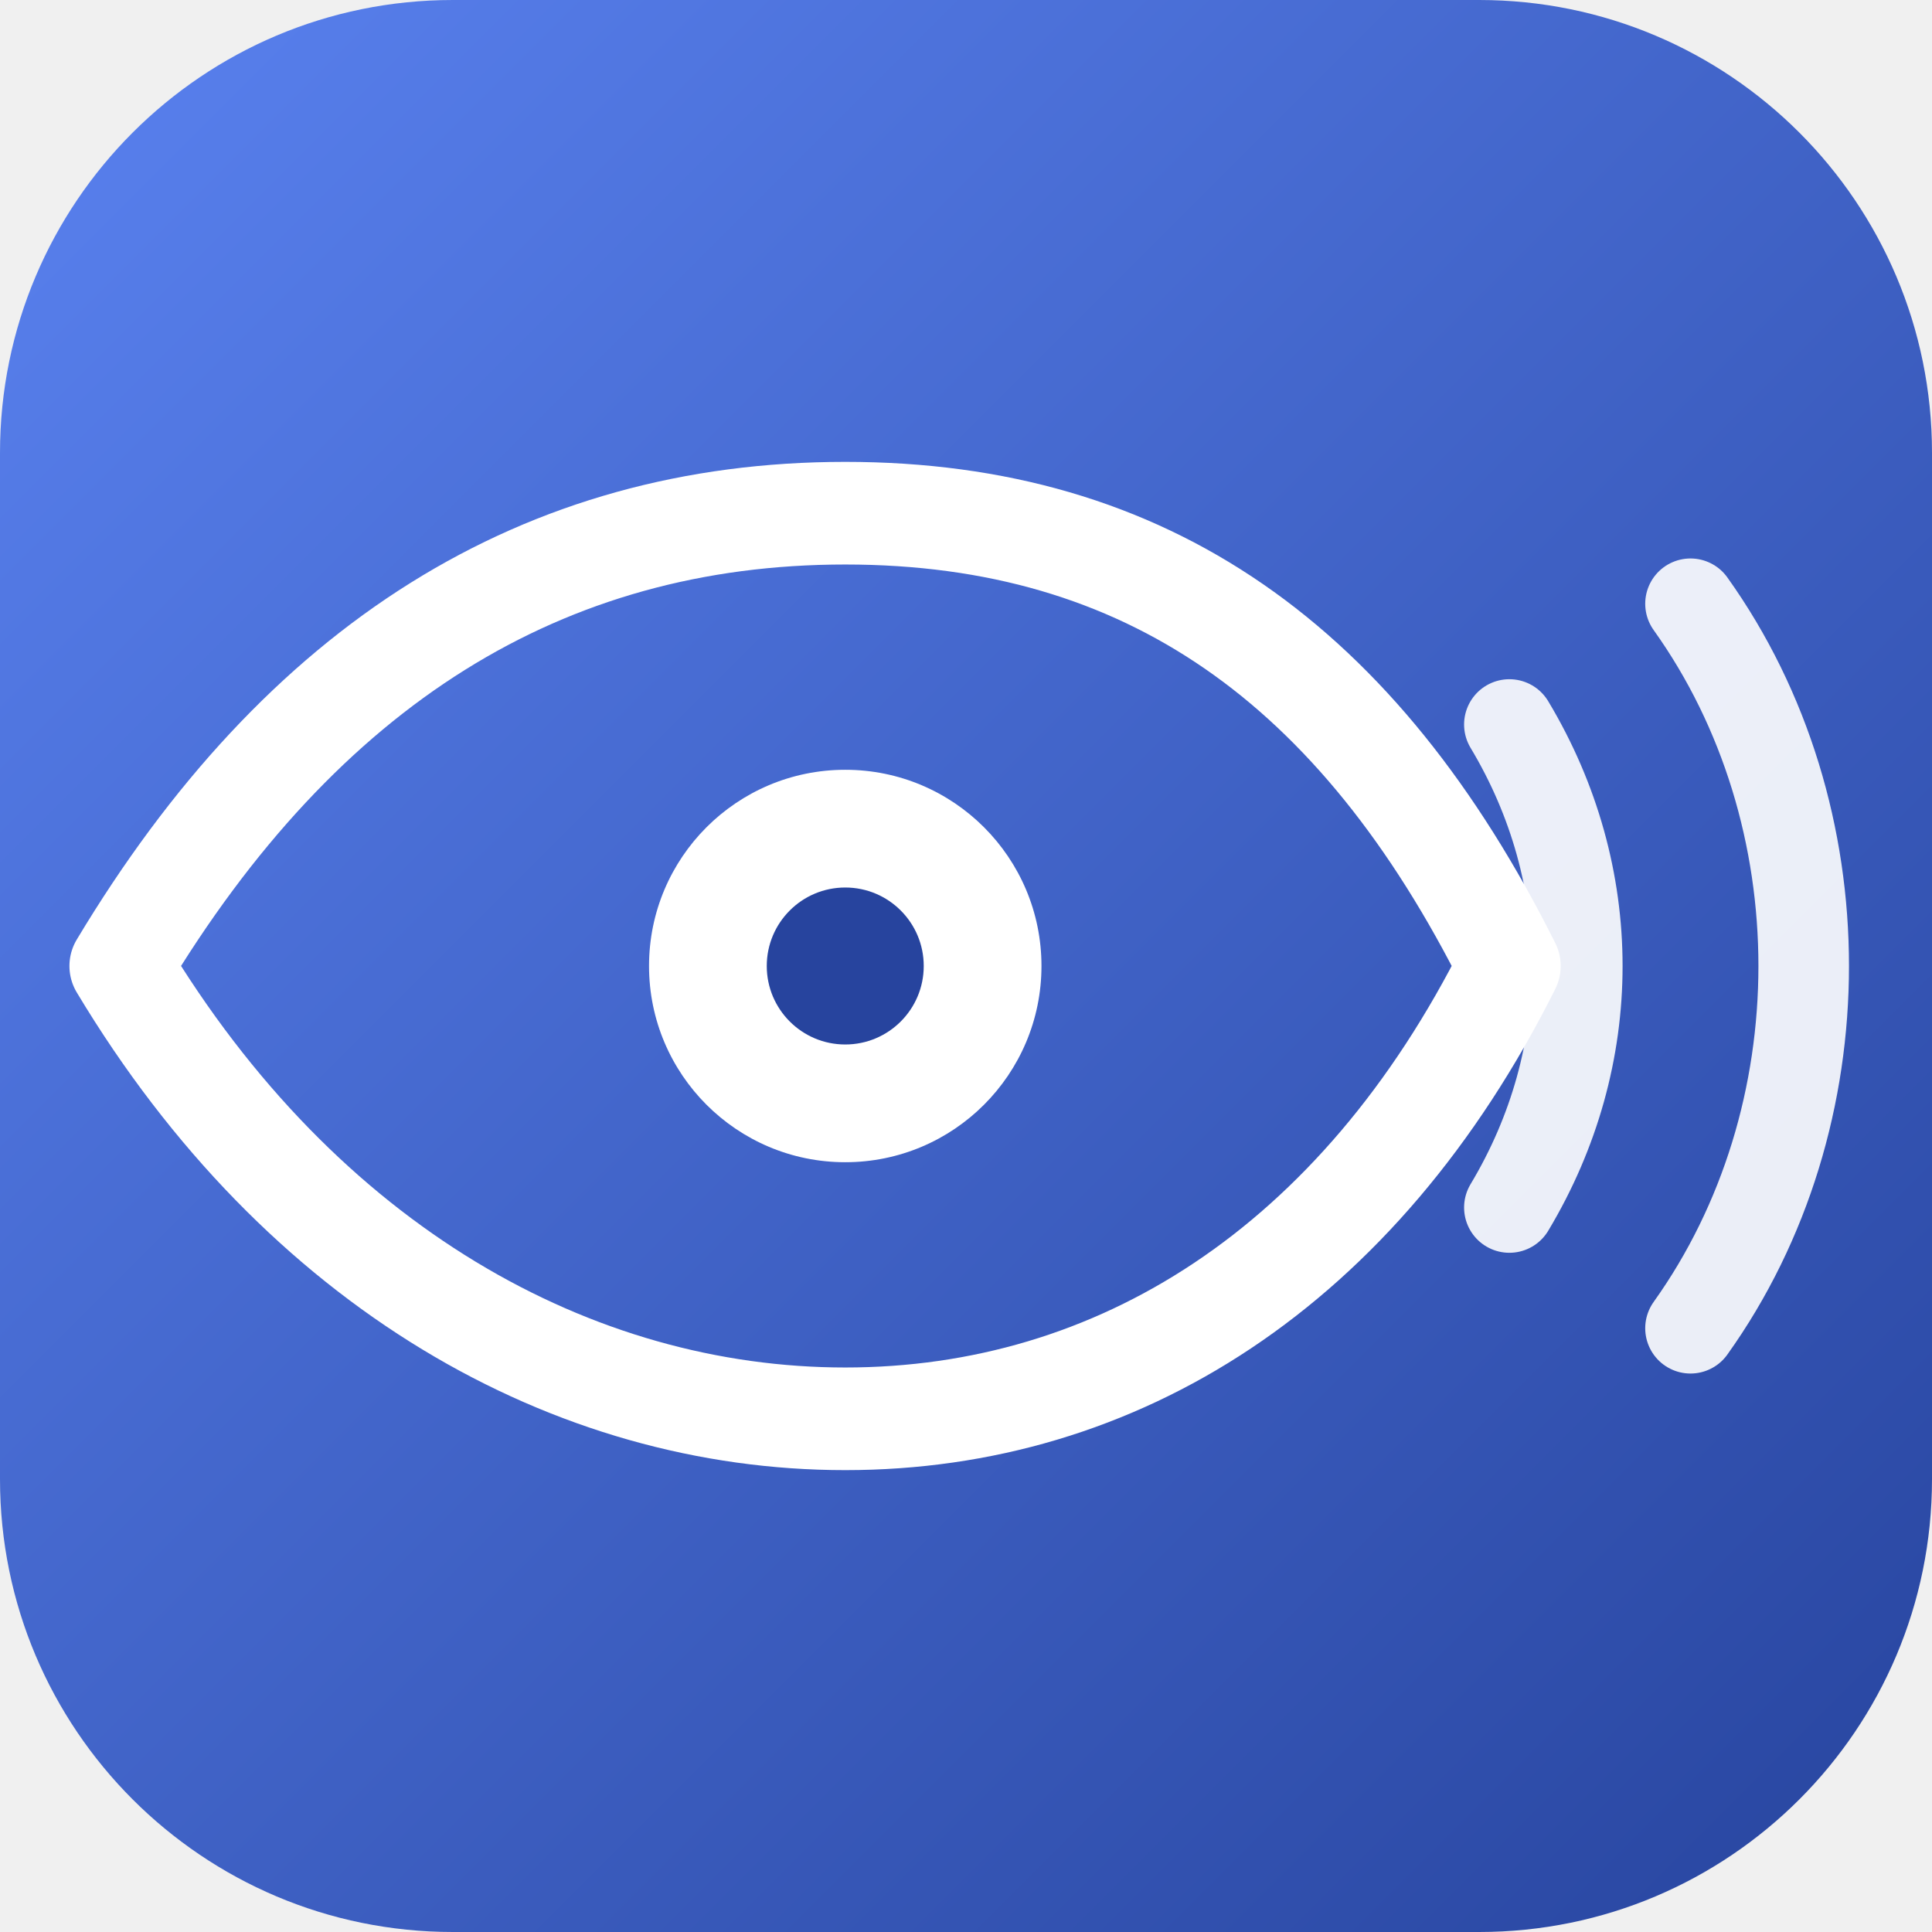
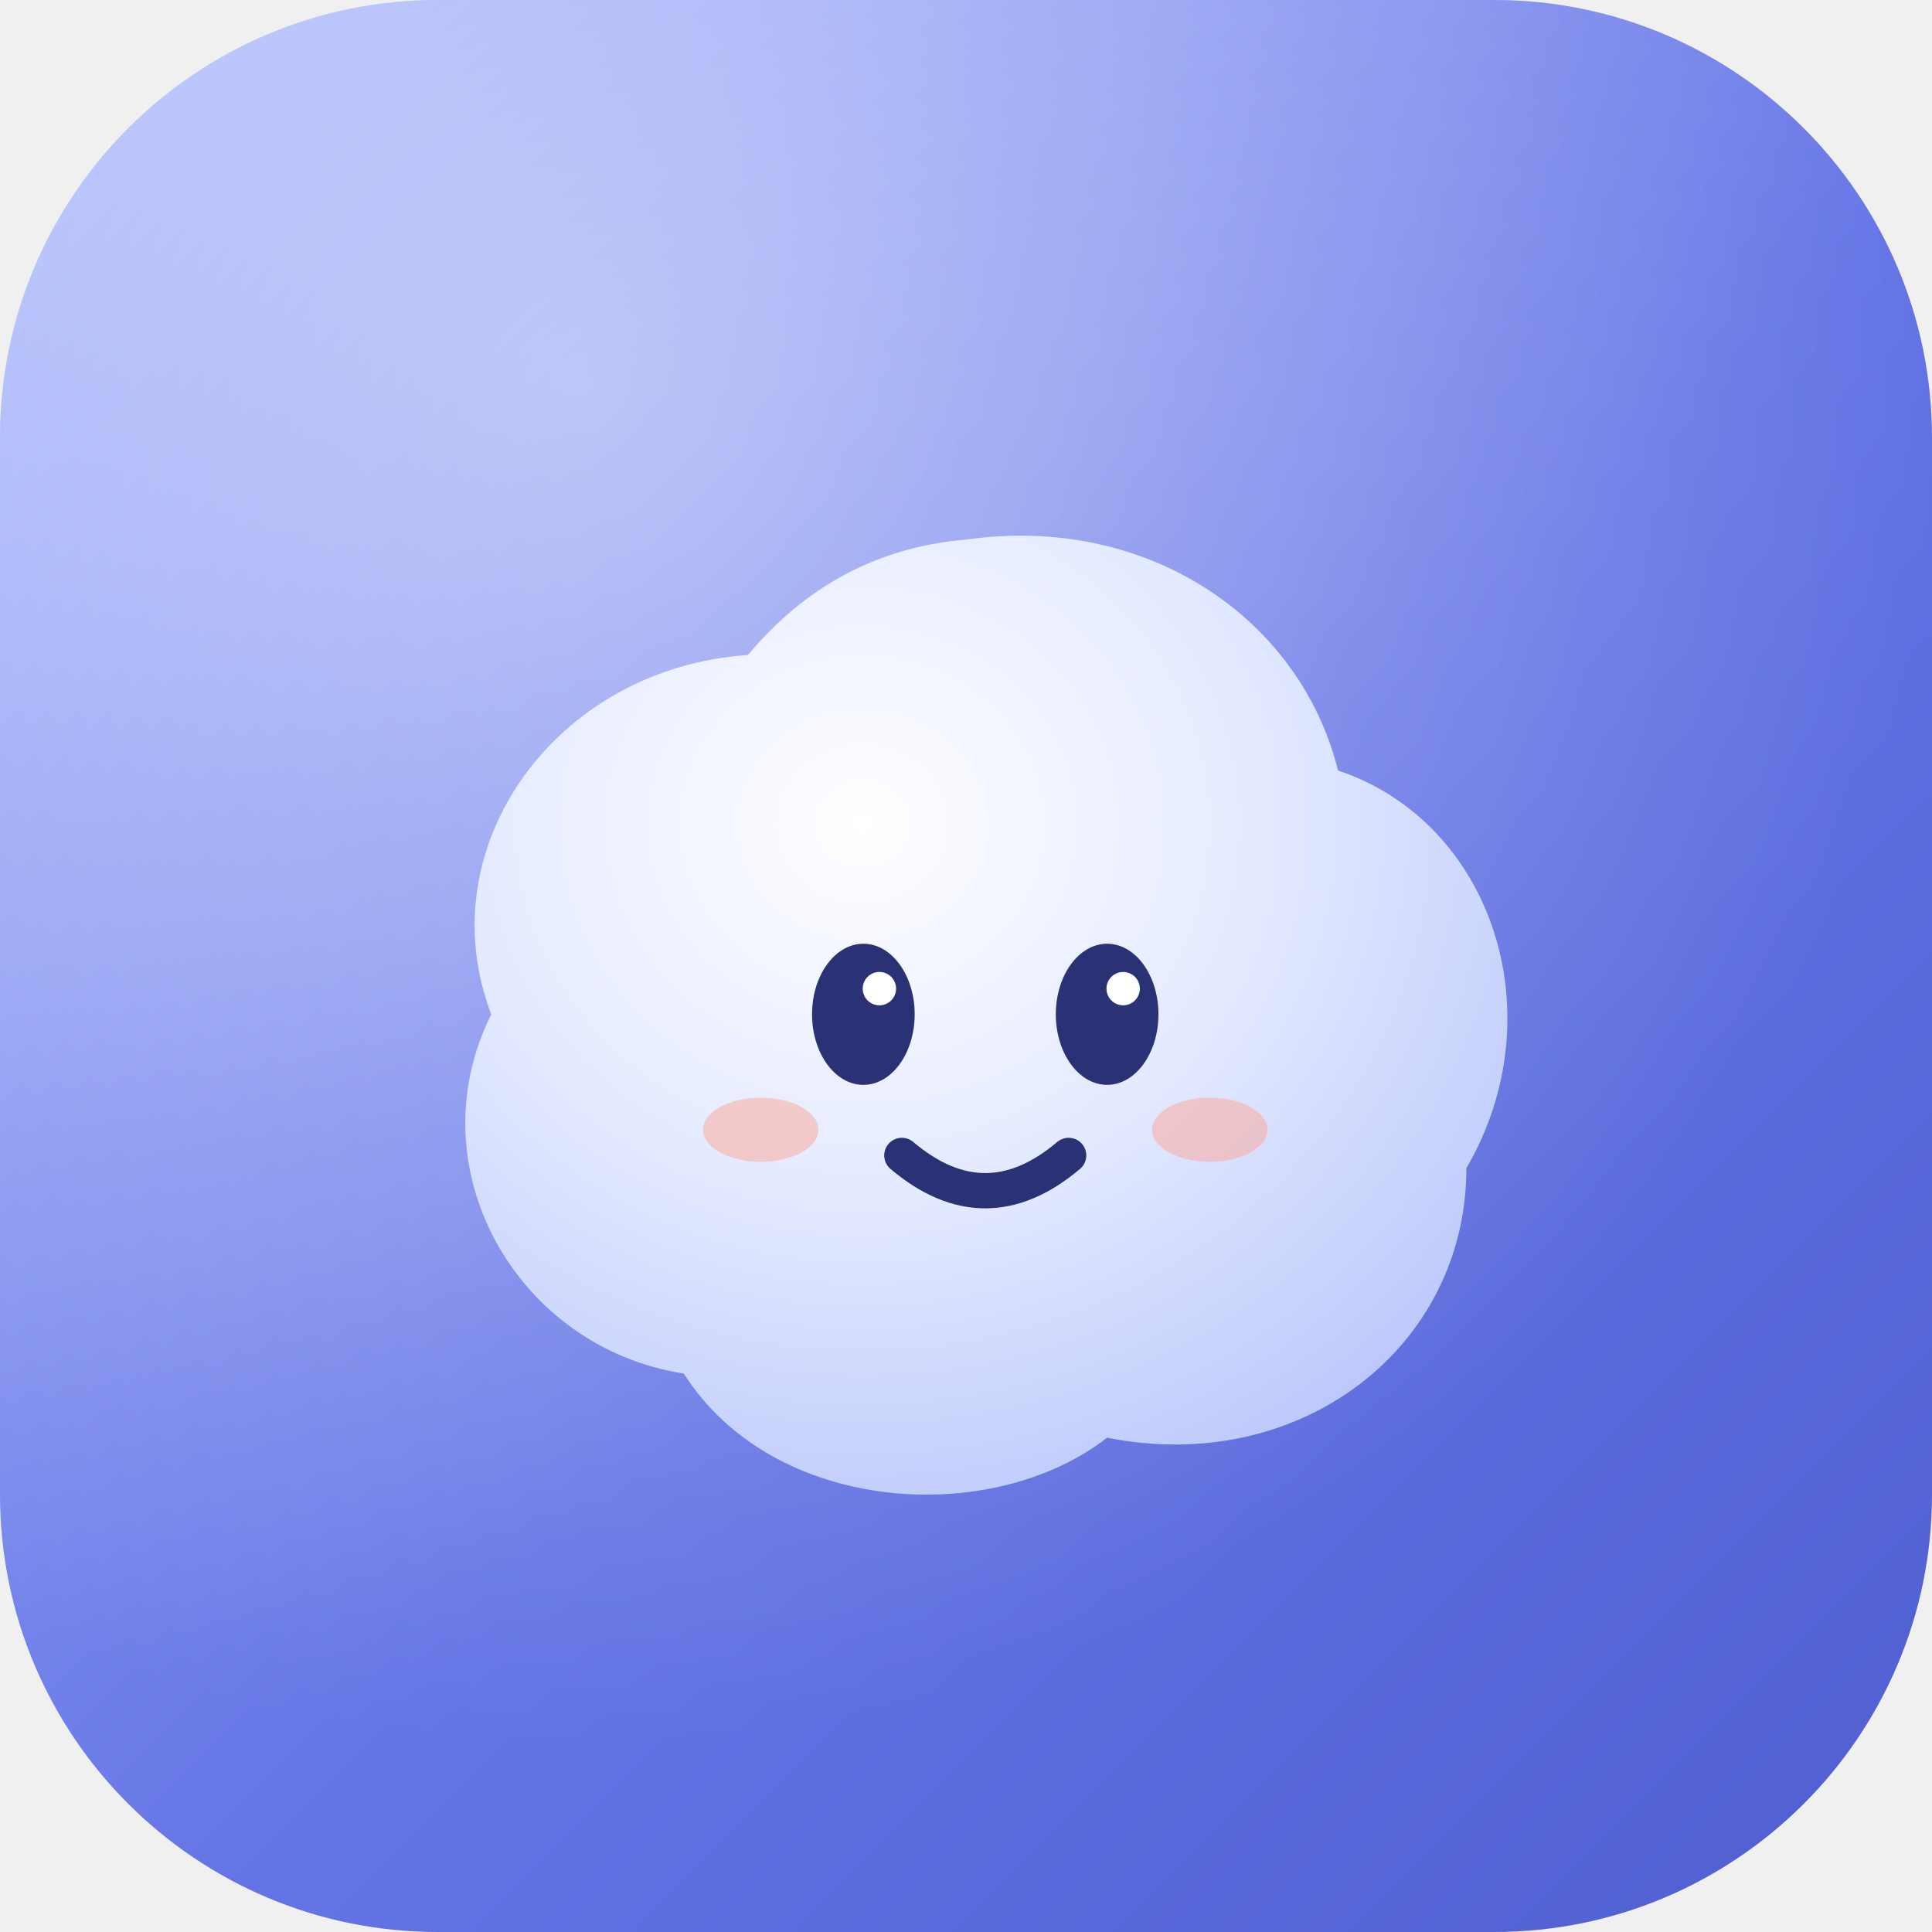
- <svg xmlns="http://www.w3.org/2000/svg" viewBox="0 0 64 64">
+ <svg xmlns="http://www.w3.org/2000/svg" viewBox="0 0 512 512">
  <defs>
-     <linearGradient id="g" x1="0" y1="0" x2="1" y2="1">
-       <stop offset="0" stop-color="#5A82F0" />
-       <stop offset="1" stop-color="#27449E" />
+     <linearGradient id="bg" x1="0" y1="0" x2="1" y2="1">
+       <stop offset="0" stop-color="#A9B8FF" />
+       <stop offset=".55" stop-color="#6474E5" />
+       <stop offset="1" stop-color="#4F5DCF" />
    </linearGradient>
+     <radialGradient id="b" cx="38%" cy="30%" r="80%">
+       <stop offset="0" stop-color="#FFFFFF" />
+       <stop offset=".5" stop-color="#E3E9FF" />
+       <stop offset="1" stop-color="#B9C5FA" />
+     </radialGradient>
+     <radialGradient id="gl" cx="30%" cy="20%" r="70%">
+       <stop offset="0" stop-color="#fff" stop-opacity=".45" />
+       <stop offset="1" stop-color="#fff" stop-opacity="0" />
+     </radialGradient>
  </defs>
-   <rect width="64" height="64" rx="15" fill="url(#g)" />
-   <path d="M6 32c6-10 14-15 24-15s17 5 22 15c-5 10-13 15-22 15S12 42 6 32z" fill="none" stroke="#fff" stroke-width="3.4" stroke-linejoin="round" transform="translate(-2 0)" />
-   <circle cx="28" cy="32" r="6.5" fill="#fff" />
-   <circle cx="28" cy="32" r="2.6" fill="#27449E" />
-   <path d="M50 24c3 5 3 11 0 16M56 20c5 7 5 17 0 24" fill="none" stroke="#fff" stroke-width="3" stroke-linecap="round" opacity=".9" />
+   <rect width="512" height="512" rx="116" fill="url(#bg)" />
+   <rect width="512" height="512" rx="116" fill="url(#gl)" />
+   <g transform="translate(86 92) scale(1.7)">
+     <path d="M100 30C128 26 152 42 158 66C182 74 192 104 178 128C178 156 152 176 122 170C104 184 70 182 56 160C30 156 14 128 26 104C16 78 36 50 66 48C76 36 88 31 100 30Z" fill="url(#b)" />
+     <ellipse cx="84" cy="104" rx="8" ry="11" fill="#2A3175" />
+     <ellipse cx="122" cy="104" rx="8" ry="11" fill="#2A3175" />
+     <circle cx="86.5" cy="100" r="2.6" fill="#fff" />
+     <circle cx="124.5" cy="100" r="2.6" fill="#fff" />
+     <path d="M90 126q13 11 26 0" fill="none" stroke="#2A3175" stroke-width="5.5" stroke-linecap="round" />
+     <ellipse cx="68" cy="122" rx="9" ry="5" fill="#FF9E8A" opacity=".45" />
+     <ellipse cx="138" cy="122" rx="9" ry="5" fill="#FF9E8A" opacity=".45" />
+   </g>
</svg>
